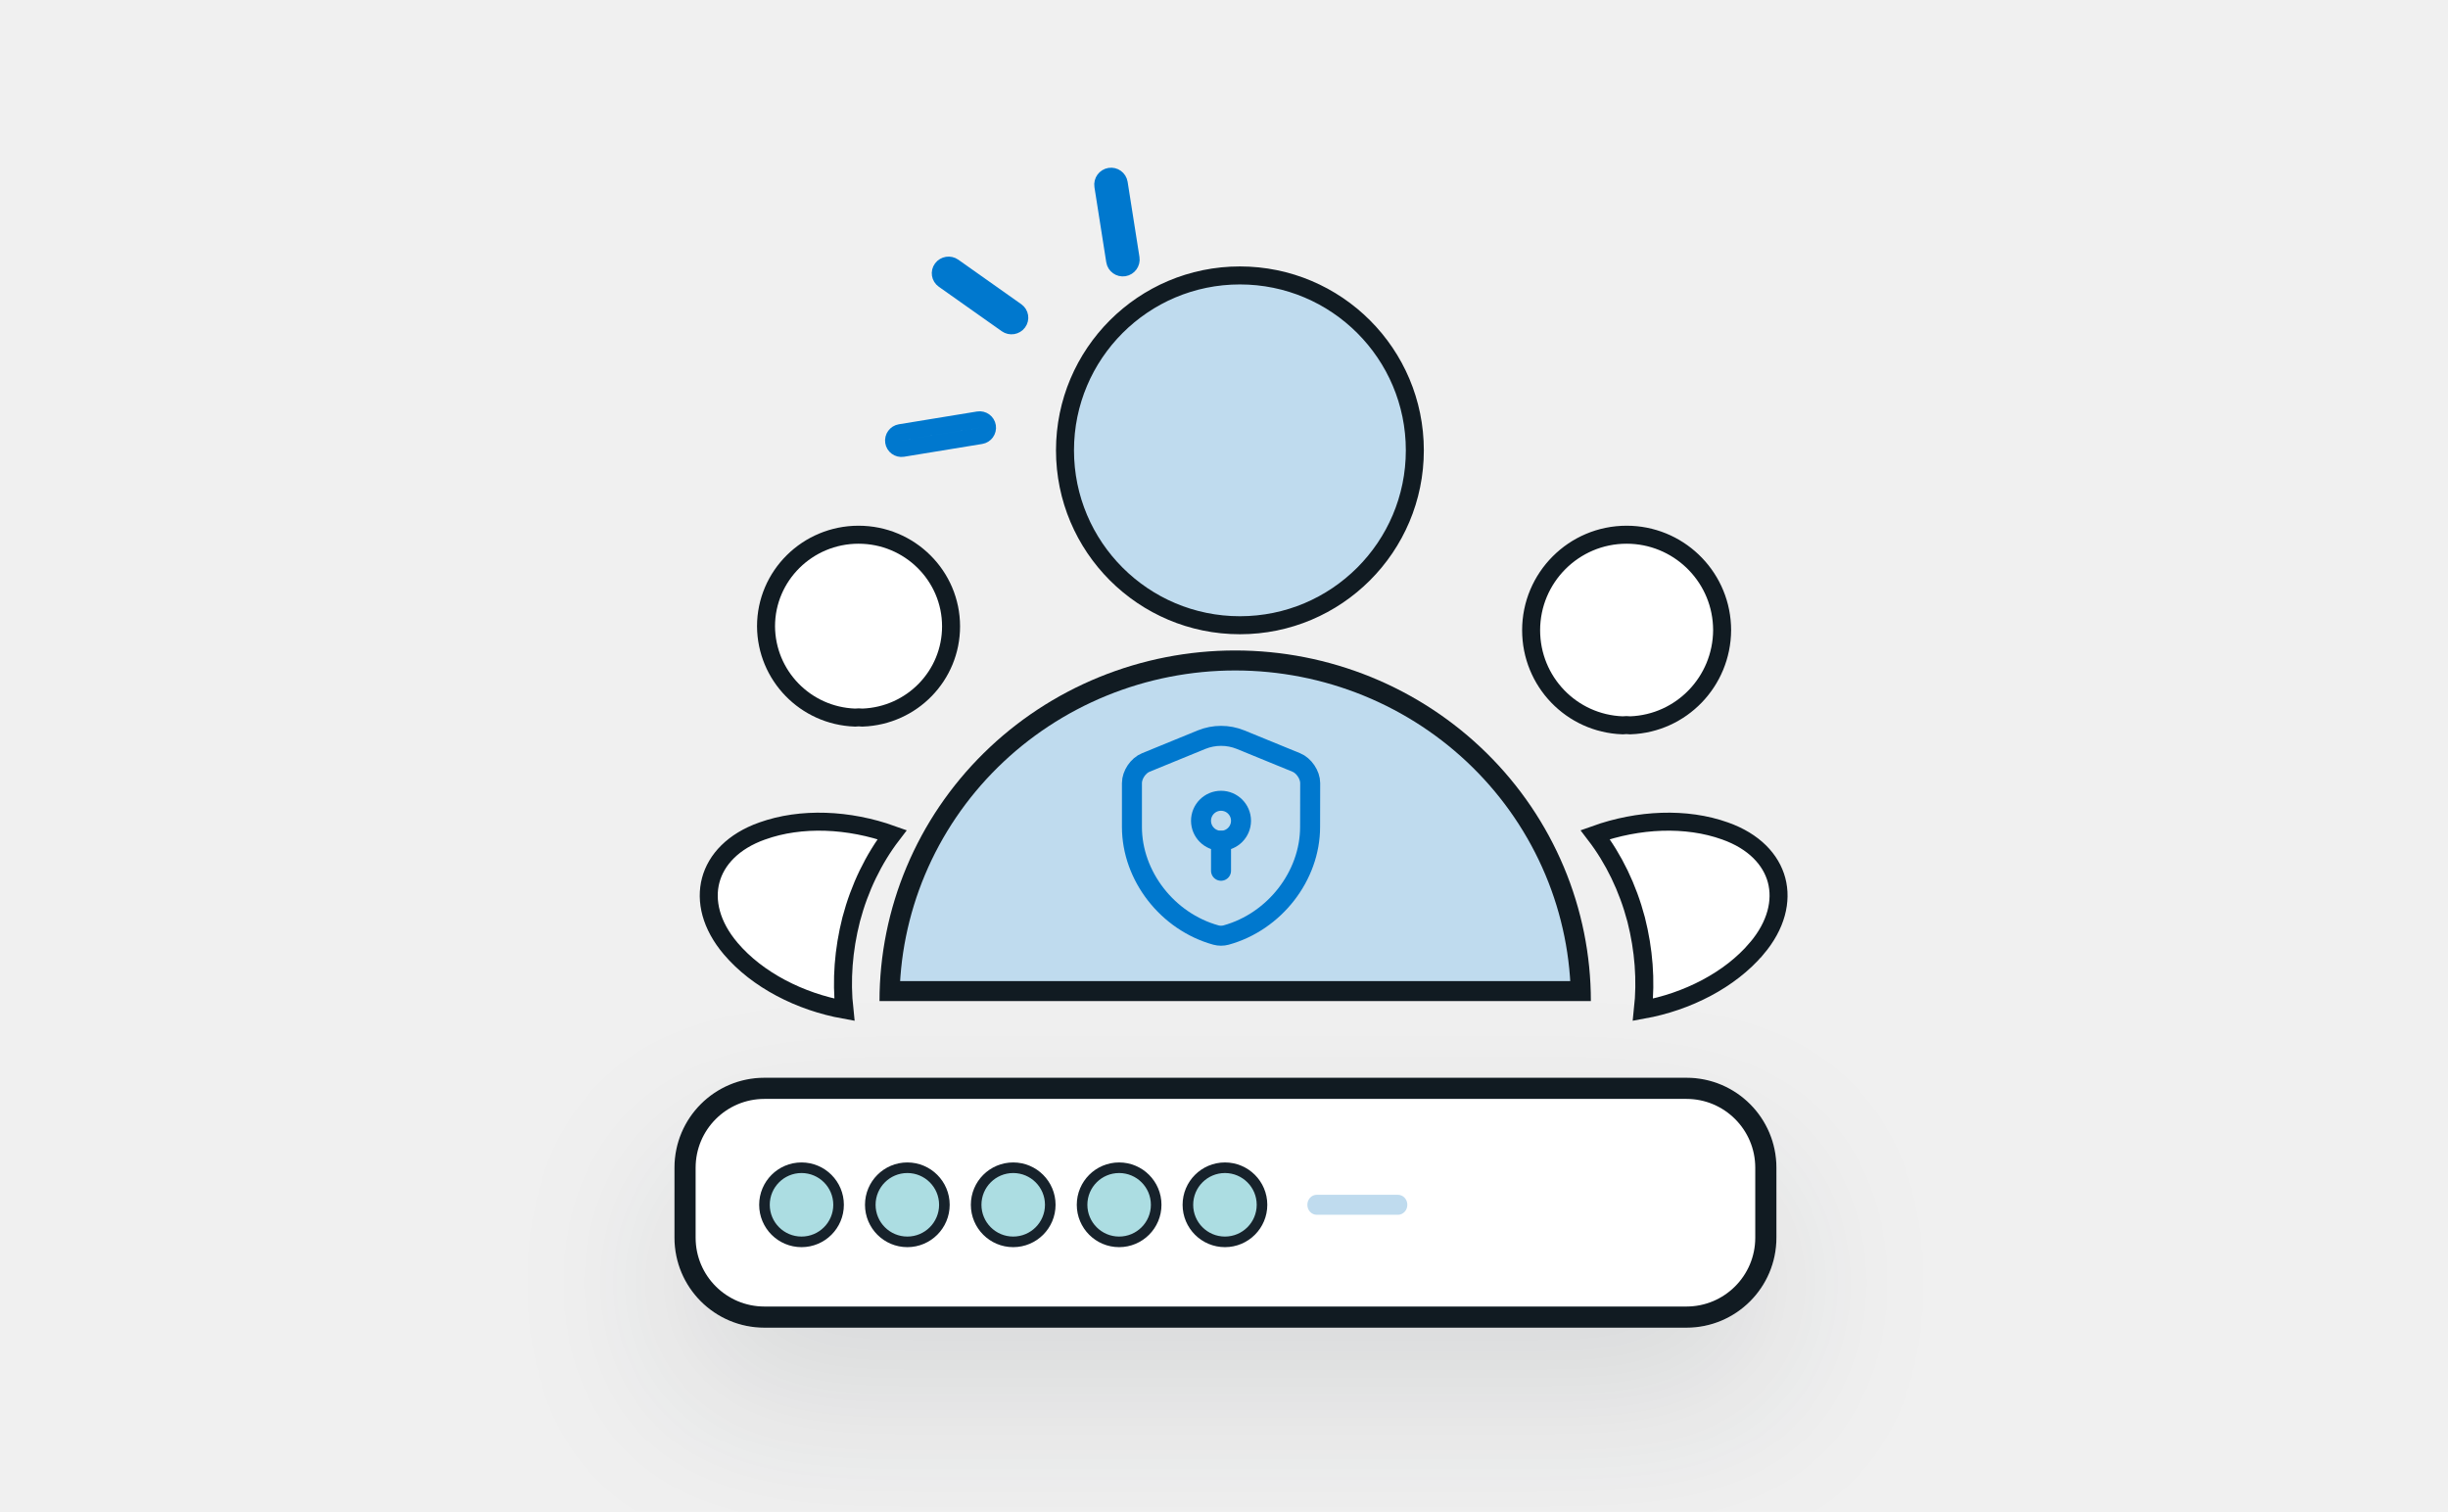
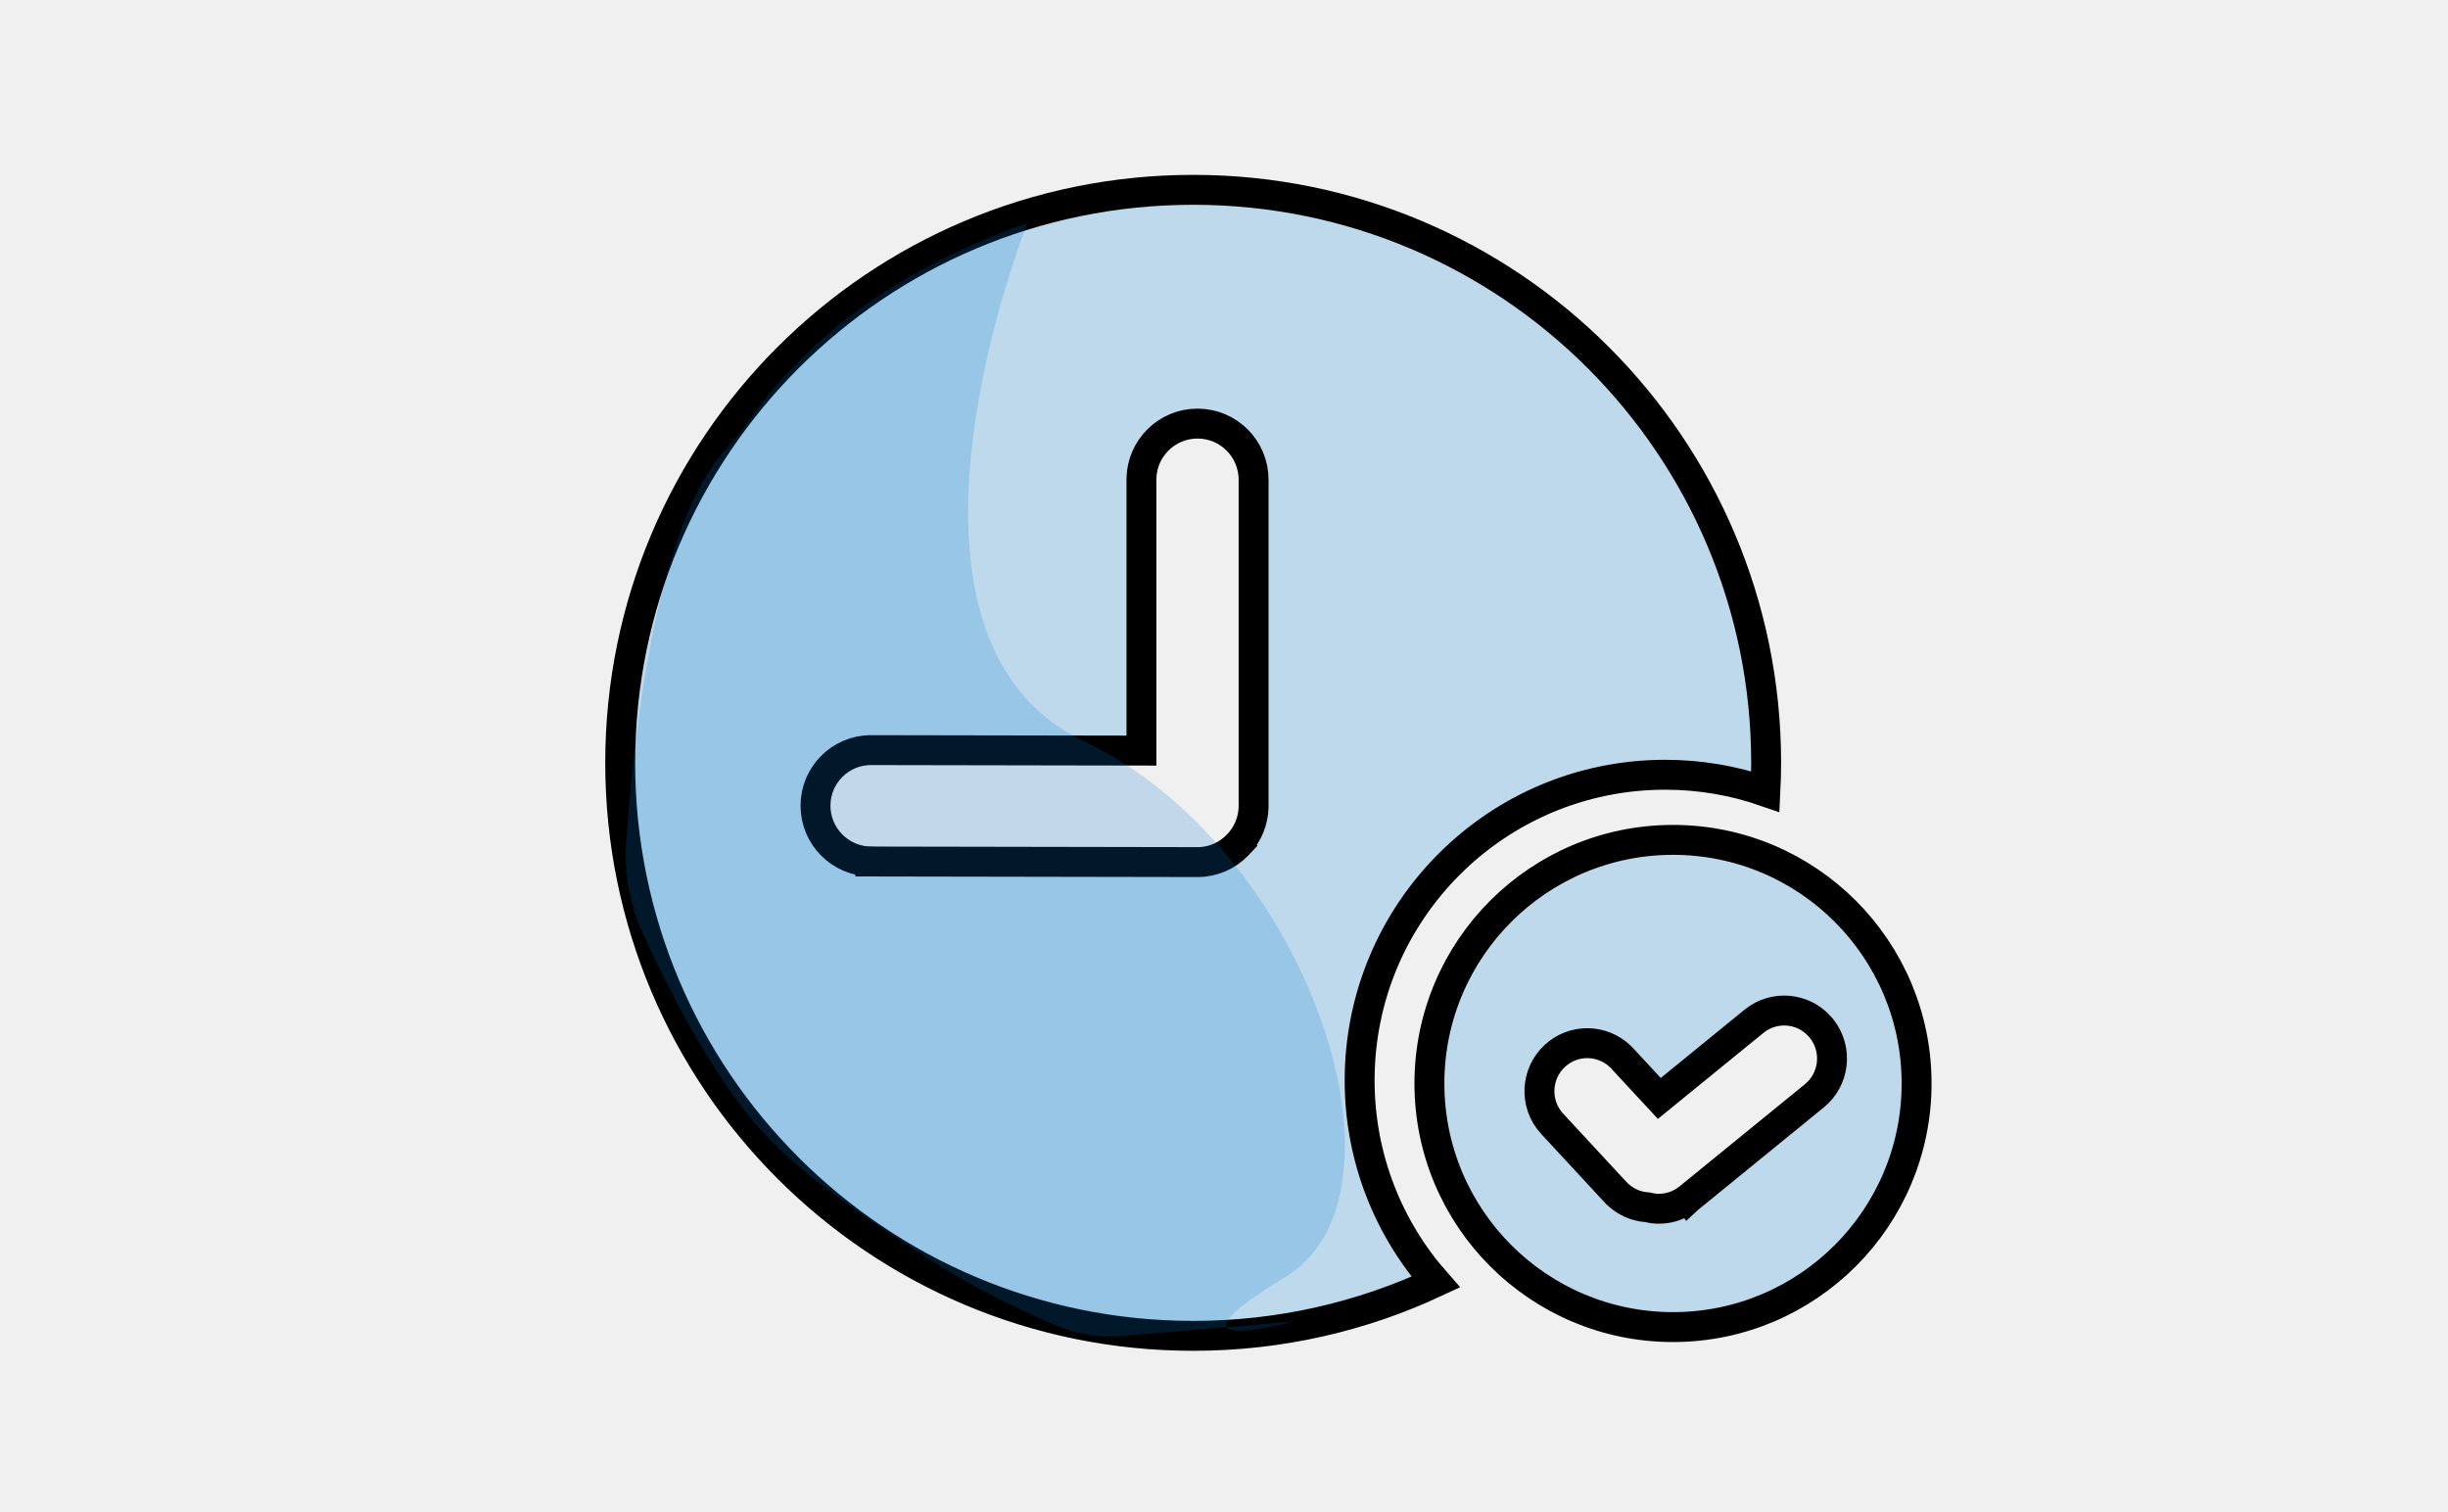
<svg xmlns="http://www.w3.org/2000/svg" width="196" height="121" viewBox="0 0 196 121" fill="none">
-   <g clip-path="url(#clip0_55358_765457)">
-     <path d="M71.528 35.373L71.528 35.373C71.472 35.014 71.717 34.675 72.075 34.617L78.33 33.594C78.689 33.536 79.025 33.779 79.082 34.138L79.082 34.138C79.138 34.497 78.894 34.836 78.535 34.894L72.28 35.917C71.921 35.975 71.585 35.732 71.528 35.373Z" stroke="#0078CE" stroke-width="1.316" />
-     <path d="M88.852 14.108L88.852 14.108C88.485 14.168 88.234 14.515 88.292 14.882L89.238 20.892C89.296 21.259 89.64 21.508 90.007 21.448L90.007 21.448C90.374 21.388 90.624 21.041 90.566 20.674L89.62 14.665C89.562 14.297 89.218 14.049 88.852 14.108Z" stroke="#0078CE" stroke-width="1.346" />
-     <path d="M75.4 21.487L75.4 21.487C75.18 21.783 75.247 22.196 75.548 22.409L80.592 25.974C80.893 26.187 81.315 26.119 81.534 25.823L81.534 25.823C81.754 25.527 81.687 25.114 81.386 24.901L76.342 21.336C76.041 21.123 75.619 21.191 75.4 21.487Z" stroke="#0078CE" stroke-width="1.335" />
-     <mask id="mask0_55358_765457" style="mask-type:luminance" maskUnits="userSpaceOnUse" x="70" y="52" width="58" height="29">
-       <path d="M127.374 80.147C127.374 76.461 126.637 72.811 125.206 69.405C123.775 65.999 121.677 62.904 119.033 60.298C116.388 57.691 113.249 55.623 109.794 54.212C106.339 52.802 102.636 52.076 98.896 52.076C95.156 52.076 91.453 52.802 87.998 54.212C84.543 55.623 81.403 57.691 78.759 60.298C76.115 62.904 74.017 65.999 72.586 69.405C71.155 72.811 70.418 76.461 70.418 80.147H98.896H127.374Z" fill="white" />
-     </mask>
-     <g mask="url(#mask0_55358_765457)">
-       <path d="M127.374 80.147C127.374 76.461 126.637 72.811 125.206 69.405C123.775 65.999 121.677 62.904 119.033 60.298C116.388 57.691 113.249 55.623 109.794 54.212C106.339 52.802 102.636 52.076 98.896 52.076C95.156 52.076 91.453 52.802 87.998 54.212C84.543 55.623 81.403 57.691 78.759 60.298C76.115 62.904 74.017 65.999 72.586 69.405C71.155 72.811 70.418 76.461 70.418 80.147H98.896H127.374Z" fill="#BFDBEE" stroke="#111B22" stroke-width="3.202" />
-     </g>
-     <path d="M104.893 66.206C104.893 70.12 102.052 73.786 98.169 74.859C97.905 74.931 97.617 74.931 97.353 74.859C93.471 73.786 90.629 70.12 90.629 66.206V62.692C90.629 62.035 91.125 61.291 91.742 61.043L96.2 59.218C97.201 58.81 98.329 58.81 99.33 59.218L103.789 61.043C104.397 61.291 104.901 62.035 104.901 62.692L104.893 66.206Z" stroke="#0078CE" stroke-width="1.601" stroke-linecap="round" stroke-linejoin="round" />
-     <path d="M97.761 67.311C98.645 67.311 99.362 66.594 99.362 65.71C99.362 64.826 98.645 64.109 97.761 64.109C96.877 64.109 96.16 64.826 96.16 65.71C96.16 66.594 96.877 67.311 97.761 67.311Z" stroke="#0078CE" stroke-width="1.601" stroke-miterlimit="10" stroke-linecap="round" stroke-linejoin="round" />
-     <path d="M97.762 67.311V69.712" stroke="#0078CE" stroke-width="1.601" stroke-miterlimit="10" stroke-linecap="round" stroke-linejoin="round" />
-     <path d="M130.236 42.809C134.312 42.809 137.667 46.012 137.872 50.06L137.883 50.454C137.854 54.572 134.618 57.916 130.54 58.068C130.327 58.044 130.114 58.044 129.901 58.068C125.822 57.916 122.59 54.569 122.59 50.454C122.59 46.248 126.004 42.809 130.236 42.809Z" fill="white" stroke="#111B22" stroke-width="1.441" />
-     <path d="M68.74 42.809C64.658 42.809 61.332 46.09 61.332 50.144C61.36 54.089 64.489 57.303 68.444 57.449C68.651 57.426 68.858 57.426 69.064 57.449C73.021 57.302 76.147 54.087 76.147 50.144C76.147 46.114 72.847 42.809 68.74 42.809Z" fill="white" stroke="#111B22" stroke-width="1.441" />
-     <path d="M127.719 66.822C131.183 65.581 135.008 65.412 138.117 66.526L138.12 66.527C140.447 67.351 141.806 68.828 142.243 70.468C142.68 72.109 142.237 74.071 140.637 75.951L140.636 75.951C138.509 78.453 135.101 80.2 131.542 80.841C131.799 78.484 131.616 76.047 130.999 73.615L130.997 73.608C130.327 71.076 129.211 68.77 127.719 66.822Z" fill="white" stroke="#111B22" stroke-width="1.441" />
-     <path d="M71.428 66.822C67.964 65.581 64.14 65.412 61.031 66.526L61.027 66.527C58.7 67.351 57.342 68.828 56.905 70.468C56.468 72.109 56.91 74.071 58.51 75.951C60.638 78.453 64.047 80.2 67.606 80.841C67.348 78.484 67.531 76.047 68.149 73.615L68.15 73.608C68.82 71.076 69.936 68.77 71.428 66.822Z" fill="white" stroke="#111B22" stroke-width="1.441" />
-     <path d="M99.274 22.051C107.009 22.052 113.279 28.32 113.279 36.053C113.279 43.786 107.009 50.056 99.274 50.056C91.54 50.056 85.269 43.786 85.269 36.053C85.27 28.32 91.54 22.051 99.274 22.051Z" fill="#BFDBEE" stroke="#111B22" stroke-width="1.441" />
-     <g filter="url(#filter0_d_55358_765457)">
-       <path d="M54 93.486C54 89.508 57.225 86.282 61.204 86.282H135.027C139.005 86.282 142.231 89.508 142.231 93.486V99.09C142.231 103.069 139.005 106.294 135.027 106.294H61.204C57.225 106.294 54 103.069 54 99.09V93.486Z" fill="white" />
-       <path d="M61.204 87.13H135.026C138.537 87.13 141.383 89.976 141.383 93.486V99.09C141.383 102.601 138.537 105.447 135.026 105.447H61.204C57.694 105.447 54.848 102.601 54.848 99.09V93.486C54.848 89.976 57.694 87.13 61.204 87.13Z" stroke="#111B22" stroke-width="1.695" />
-       <path d="M64.174 93.488C65.812 93.488 67.141 94.816 67.141 96.455C67.141 98.094 65.812 99.422 64.174 99.422C62.535 99.422 61.207 98.094 61.207 96.455C61.207 94.816 62.535 93.488 64.174 93.488Z" fill="#31AAB7" fill-opacity="0.4" stroke="#17222B" stroke-width="0.848" />
-       <path d="M72.647 93.488C74.285 93.488 75.613 94.816 75.613 96.455C75.613 98.094 74.285 99.422 72.647 99.422C71.008 99.422 69.68 98.094 69.68 96.455C69.68 94.816 71.008 93.488 72.647 93.488Z" fill="#31AAB7" fill-opacity="0.4" stroke="#17222B" stroke-width="0.848" />
-       <path d="M81.123 93.488C82.761 93.488 84.09 94.816 84.09 96.455C84.09 98.094 82.762 99.422 81.123 99.422C79.484 99.422 78.156 98.094 78.156 96.455C78.156 94.816 79.484 93.488 81.123 93.488Z" fill="#31AAB7" fill-opacity="0.4" stroke="#17222B" stroke-width="0.848" />
-       <path d="M89.603 93.488C91.242 93.488 92.57 94.816 92.57 96.455C92.57 98.094 91.242 99.422 89.603 99.422C87.965 99.422 86.637 98.094 86.637 96.455C86.637 94.816 87.965 93.488 89.603 93.488Z" fill="#31AAB7" fill-opacity="0.4" stroke="#17222B" stroke-width="0.848" />
-       <path d="M98.076 93.488C99.715 93.488 101.043 94.816 101.043 96.455C101.043 98.094 99.715 99.422 98.076 99.422C96.438 99.422 95.109 98.094 95.109 96.455C95.109 94.816 96.438 93.488 98.076 93.488Z" fill="#31AAB7" fill-opacity="0.4" stroke="#17222B" stroke-width="0.848" />
-       <path d="M105.424 96.078H111.928C112.083 96.078 112.255 96.221 112.255 96.455C112.255 96.689 112.083 96.831 111.928 96.831H105.424C105.269 96.831 105.098 96.689 105.098 96.455C105.098 96.221 105.269 96.078 105.424 96.078Z" fill="#31AAB7" fill-opacity="0.4" stroke="#BFDBEE" stroke-width="0.848" />
-     </g>
-   </g>
-   <defs>
-     <filter id="filter0_d_55358_765457" x="41.193" y="79.879" width="113.845" height="45.627" filterUnits="userSpaceOnUse" color-interpolation-filters="sRGB">
-       <feFlood flood-opacity="0" result="BackgroundImageFix" />
-       <feColorMatrix in="SourceAlpha" type="matrix" values="0 0 0 0 0 0 0 0 0 0 0 0 0 0 0 0 0 0 127 0" result="hardAlpha" />
-       <feOffset dy="6.404" />
-       <feGaussianBlur stdDeviation="6.404" />
-       <feColorMatrix type="matrix" values="0 0 0 0 0.071 0 0 0 0 0.106 0 0 0 0 0.129 0 0 0 0.1 0" />
-       <feBlend mode="normal" in2="BackgroundImageFix" result="effect1_dropShadow_55358_765457" />
-       <feBlend mode="normal" in="SourceGraphic" in2="effect1_dropShadow_55358_765457" result="shape" />
-     </filter>
-     <clipPath id="clip0_55358_765457">
-       <rect width="196" height="121" fill="white" />
-     </clipPath>
-   </defs>
+   <path d="M95.532 15.197C120.868 15.197 141.407 35.736 141.407 61.072C141.407 61.844 141.385 62.612 141.347 63.374C138.832 62.501 136.132 62.026 133.324 62.026C119.812 62.027 108.86 72.98 108.86 86.491C108.86 92.682 111.161 98.336 114.952 102.645C109.055 105.404 102.475 106.947 95.532 106.947C70.196 106.947 49.657 86.408 49.657 61.072C49.657 35.736 70.196 15.197 95.532 15.197ZM133.95 67.24C144.721 67.24 153.453 75.972 153.453 86.743C153.452 97.514 144.721 106.245 133.95 106.245C123.179 106.245 114.447 97.514 114.447 86.743C114.447 75.972 123.179 67.24 133.95 67.24ZM145.689 82.163C144.348 80.677 142.074 80.474 140.489 81.721L140.481 81.727L140.445 81.755L140.437 81.762L132.855 87.939L129.889 84.739L129.887 84.737L129.876 84.726L129.873 84.722L129.735 84.582C128.279 83.18 125.963 83.151 124.472 84.55C122.943 85.984 122.844 88.374 124.237 89.93L124.245 89.938L124.276 89.972L124.283 89.978L129.342 95.439L129.344 95.44L129.355 95.452L129.358 95.455C129.701 95.821 130.113 96.116 130.57 96.323C130.981 96.509 131.421 96.619 131.871 96.651C132.978 96.932 134.2 96.716 135.167 95.958L135.168 95.959L135.177 95.951L135.217 95.919L135.227 95.911L145.262 87.734C146.889 86.409 147.154 84.031 145.872 82.381L145.866 82.373L145.837 82.337L145.832 82.33L145.822 82.317L145.816 82.311L145.689 82.163ZM95.879 33.912C93.425 33.912 91.43 35.882 91.39 38.328V60.092L69.749 60.053H69.736C67.279 60.056 65.289 62.051 65.293 64.508C65.296 66.946 67.252 68.927 69.681 68.971V68.972H69.754L95.87 69.019H95.884C97.135 69.018 98.267 68.498 99.073 67.667L99.08 67.66L99.116 67.622L99.115 67.621L99.143 67.594L99.149 67.588C99.915 66.775 100.35 65.705 100.369 64.588V38.401C100.368 35.922 98.359 33.912 95.879 33.912Z" fill="#BED9EC" stroke="black" stroke-width="2.395" />
+   <path d="M82.267 17.847C82.267 17.847 68.995 50.92 86.809 59.357C104.623 67.795 113.965 95.506 102.904 102.237C98.968 104.633 97.923 105.773 98.209 106.247L103.607 105.784C103.607 105.784 98.727 107.106 98.209 106.247L90.076 106.945C88.257 107.101 86.42 106.894 84.735 106.193C81.793 104.969 77.793 103.03 74.368 100.797C69.717 97.765 63.774 93.974 60.24 89.691C56.68 85.377 53.427 79.047 51.392 74.545C50.384 72.315 49.971 69.878 50.137 67.436C50.746 58.446 52.63 42.235 57.897 36.209C58.521 35.495 59.169 34.8 59.711 34.021C65.083 26.3 72.669 21.3 82.267 17.847Z" fill="#0078CE" fill-opacity="0.2" />
</svg>
